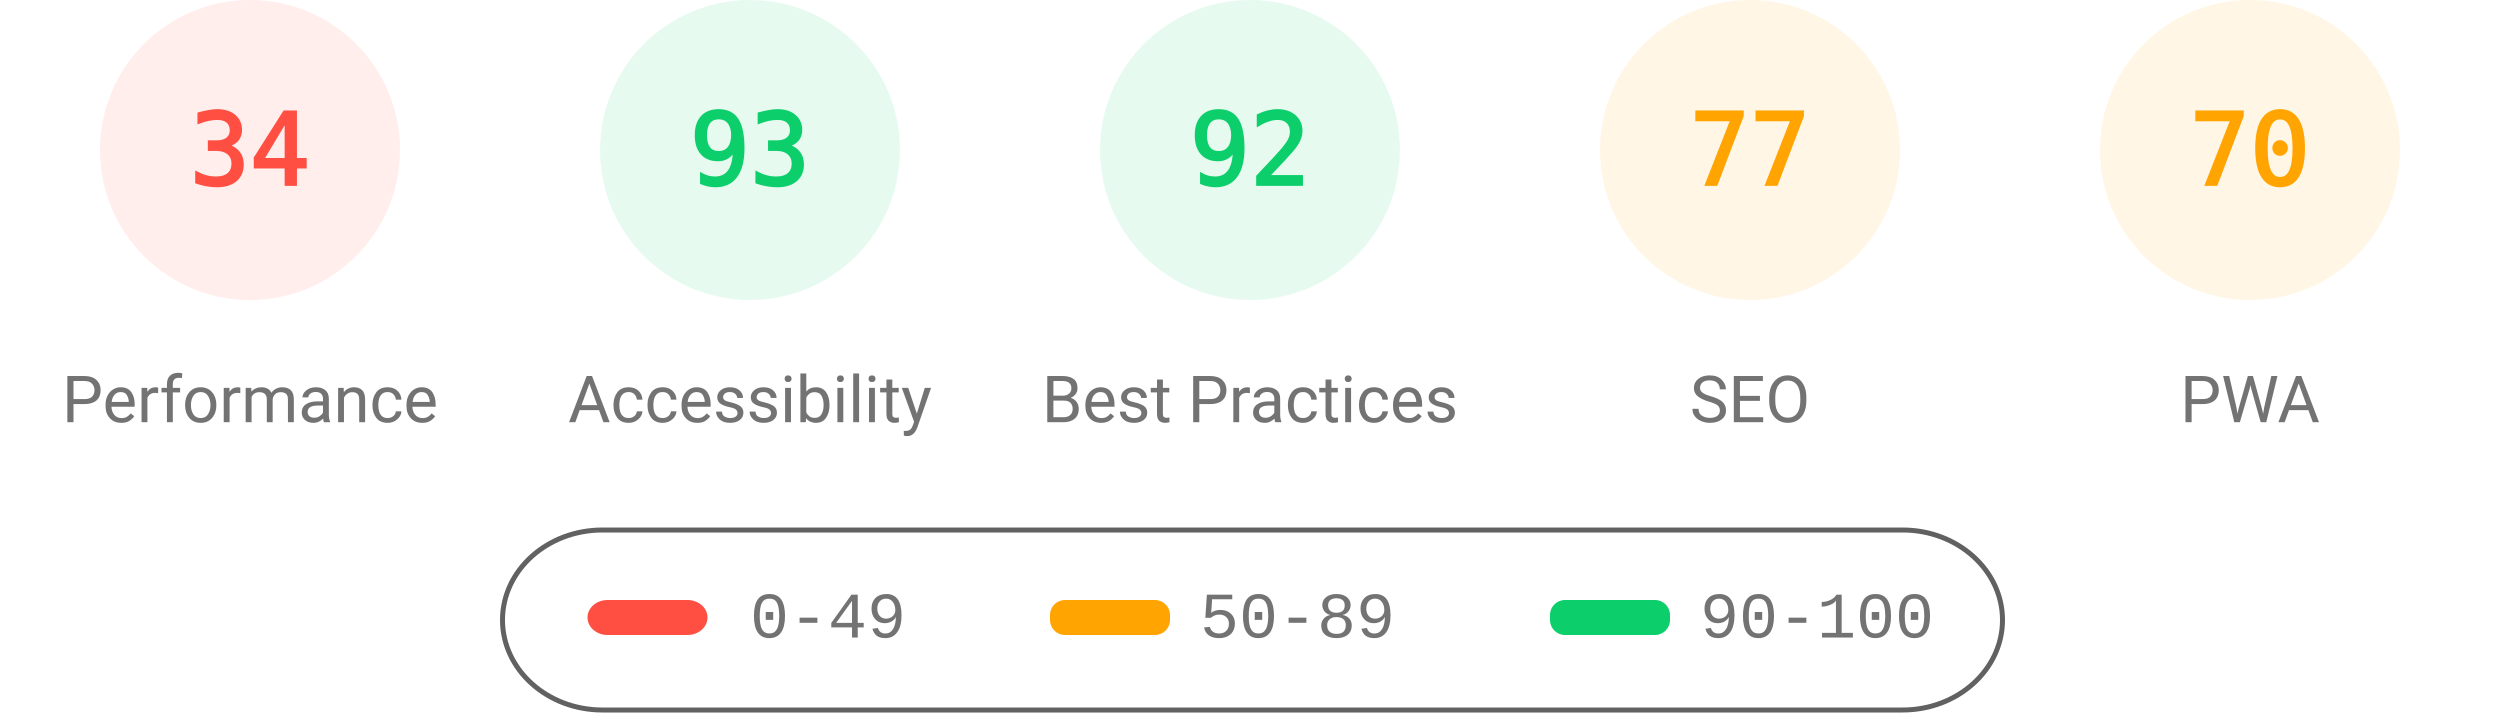
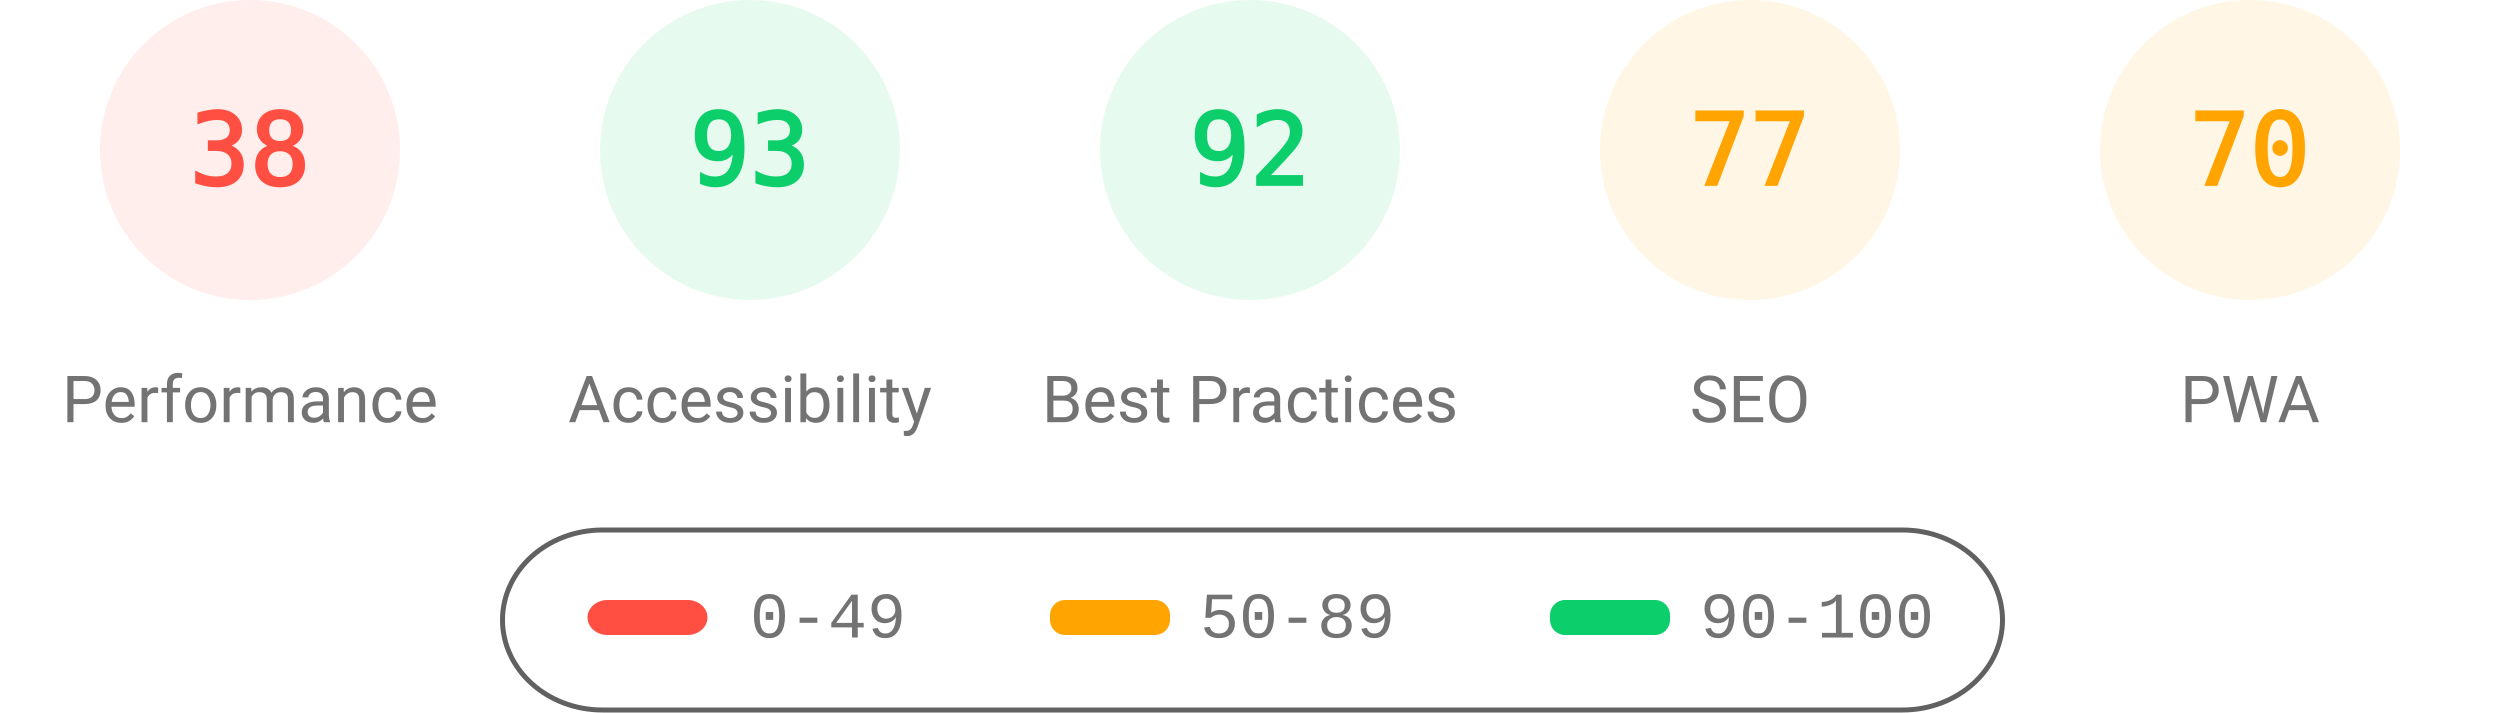
<svg xmlns="http://www.w3.org/2000/svg" fill="none" width="1000" height="285">
  <style>.gauge-base{opacity:.1}.gauge-arc{fill:none;animation-delay:250ms;stroke-linecap:round;transform:rotate(-90deg);transform-origin:100px 60px;animation:load-gauge 1s ease forwards}.guage-text{font-size:40px;font-family:monospace;text-align:center}.guage-red{color:#ff4e42;fill:#ff4e42;stroke:#ff4e42}.guage-orange{color:#ffa400;fill:#ffa400;stroke:#ffa400}.guage-green{color:#0cce6b;fill:#0cce6b;stroke:#0cce6b}.guage-undefined{color:#5c5c5c;fill:#5c5c5c;stroke:#5c5c5c}.guage-title{color:#737373;fill:#737373;stroke:none;font-size:26px;line-height:26px;font-family:Roboto,Halvetica,Arial,sans-serif}@keyframes load-gauge{from{stroke-dasharray:0 352.858}}</style>
  <svg class="guage-div guage-perf guage-red" viewBox="0 0 200 200" width="200" height="200">
    <circle class="gauge-base" r="56" cx="100" cy="60" stroke-width="8" />
-     <circle class="gauge-arc guage-arc-1" r="56" cx="100" cy="60" stroke-width="8" style="stroke-dasharray:119.632,351.858" />
-     <text class="guage-text" x="100" y="60" alignment-baseline="central" dominant-baseline="central" text-anchor="middle">34</text>
+     <circle class="gauge-arc guage-arc-1" r="56" cx="100" cy="60" stroke-width="8" style="stroke-dasharray:133.706,351.858" />
+     <text class="guage-text" x="100" y="60" alignment-baseline="central" dominant-baseline="central" text-anchor="middle">38</text>
    <text class="guage-title" x="100" y="160" alignment-baseline="central" dominant-baseline="central" text-anchor="middle">Performance</text>
  </svg>
  <svg class="guage-div guage-acc guage-green" viewBox="0 0 200 200" width="200" height="200" x="200">
    <circle class="gauge-base" r="56" cx="100" cy="60" stroke-width="8" />
    <circle class="gauge-arc guage-arc-2" r="56" cx="100" cy="60" stroke-width="8" style="stroke-dasharray:327.228,351.858" />
    <text class="guage-text" x="100" y="60" alignment-baseline="central" dominant-baseline="central" text-anchor="middle">93</text>
    <text class="guage-title" x="100" y="160" alignment-baseline="central" dominant-baseline="central" text-anchor="middle">Accessibility</text>
  </svg>
  <svg class="guage-div guage-best guage-green" viewBox="0 0 200 200" width="200" height="200" x="400">
    <circle class="gauge-base" r="56" cx="100" cy="60" stroke-width="8" />
    <circle class="gauge-arc guage-arc-3" r="56" cx="100" cy="60" stroke-width="8" style="stroke-dasharray:323.709,351.858" />
    <text class="guage-text" x="100" y="60" alignment-baseline="central" dominant-baseline="central" text-anchor="middle">92</text>
    <text class="guage-title" x="100" y="160" alignment-baseline="central" dominant-baseline="central" text-anchor="middle">Best Practices</text>
  </svg>
  <svg class="guage-div guage-seo guage-orange" viewBox="0 0 200 200" width="200" height="200" x="600">
    <circle class="gauge-base" r="56" cx="100" cy="60" stroke-width="8" />
    <circle class="gauge-arc guage-arc-4" r="56" cx="100" cy="60" stroke-width="8" style="stroke-dasharray:270.931,351.858" />
    <text class="guage-text" x="100" y="60" alignment-baseline="central" dominant-baseline="central" text-anchor="middle">77</text>
    <text class="guage-title" x="100" y="160" alignment-baseline="central" dominant-baseline="central" text-anchor="middle">SEO</text>
  </svg>
  <svg class="guage-div guage-pwa guage-orange" viewBox="0 0 200 200" width="200" height="200" x="800">
    <circle class="gauge-base" r="56" cx="100" cy="60" stroke-width="8" />
    <circle class="gauge-arc guage-arc-4" r="56" cx="100" cy="60" stroke-width="8" style="stroke-dasharray:246.301,351.858" />
    <text class="guage-text" x="100" y="60" alignment-baseline="central" dominant-baseline="central" text-anchor="middle">70</text>
    <text class="guage-title" x="100" y="160" alignment-baseline="central" dominant-baseline="central" text-anchor="middle">PWA</text>
  </svg>
  <svg width="604" height="76" x="200" y="210">
    <path fill="none" id="canvas_background" d="M-1-1h604v80H-1z" />
    <rect fill-opacity="0" stroke="#616161" stroke-width="2" rx="40" id="svg_2" height="72" width="600" y="2" x="1" fill="#000" />
    <rect stroke="#000" rx="8" id="svg_3" height="14" width="48" y="30" x="35" stroke-opacity="null" stroke-width="0" fill="#ff4e42" />
    <rect stroke="#000" rx="6" id="svg_4" height="14" width="48" y="30" x="220" stroke-opacity="null" stroke-width="0" fill="#ffa400" />
    <rect stroke="#000" rx="6" id="svg_5" height="14" width="48" y="30" x="420" stroke-opacity="null" stroke-width="0" fill="#0cce6b" />
    <text xml:space="preserve" text-anchor="start" font-family="'Courier New', Courier, monospace" font-size="26" id="svg_6" y="45" x="100" stroke-opacity="null" stroke-width="0" stroke="#000" fill="#737373">0-49</text>
    <text xml:space="preserve" text-anchor="start" font-family="'Courier New', Courier, monospace" font-size="26" id="svg_7" y="45" x="280" stroke-opacity="null" stroke-width="0" stroke="#000" fill="#737373">50-89</text>
    <text xml:space="preserve" text-anchor="start" font-family="'Courier New', Courier, monospace" font-size="26" id="svg_8" y="45" x="480" stroke-opacity="null" stroke-width="0" stroke="#000" fill="#737373">90-100</text>
  </svg>
</svg>
